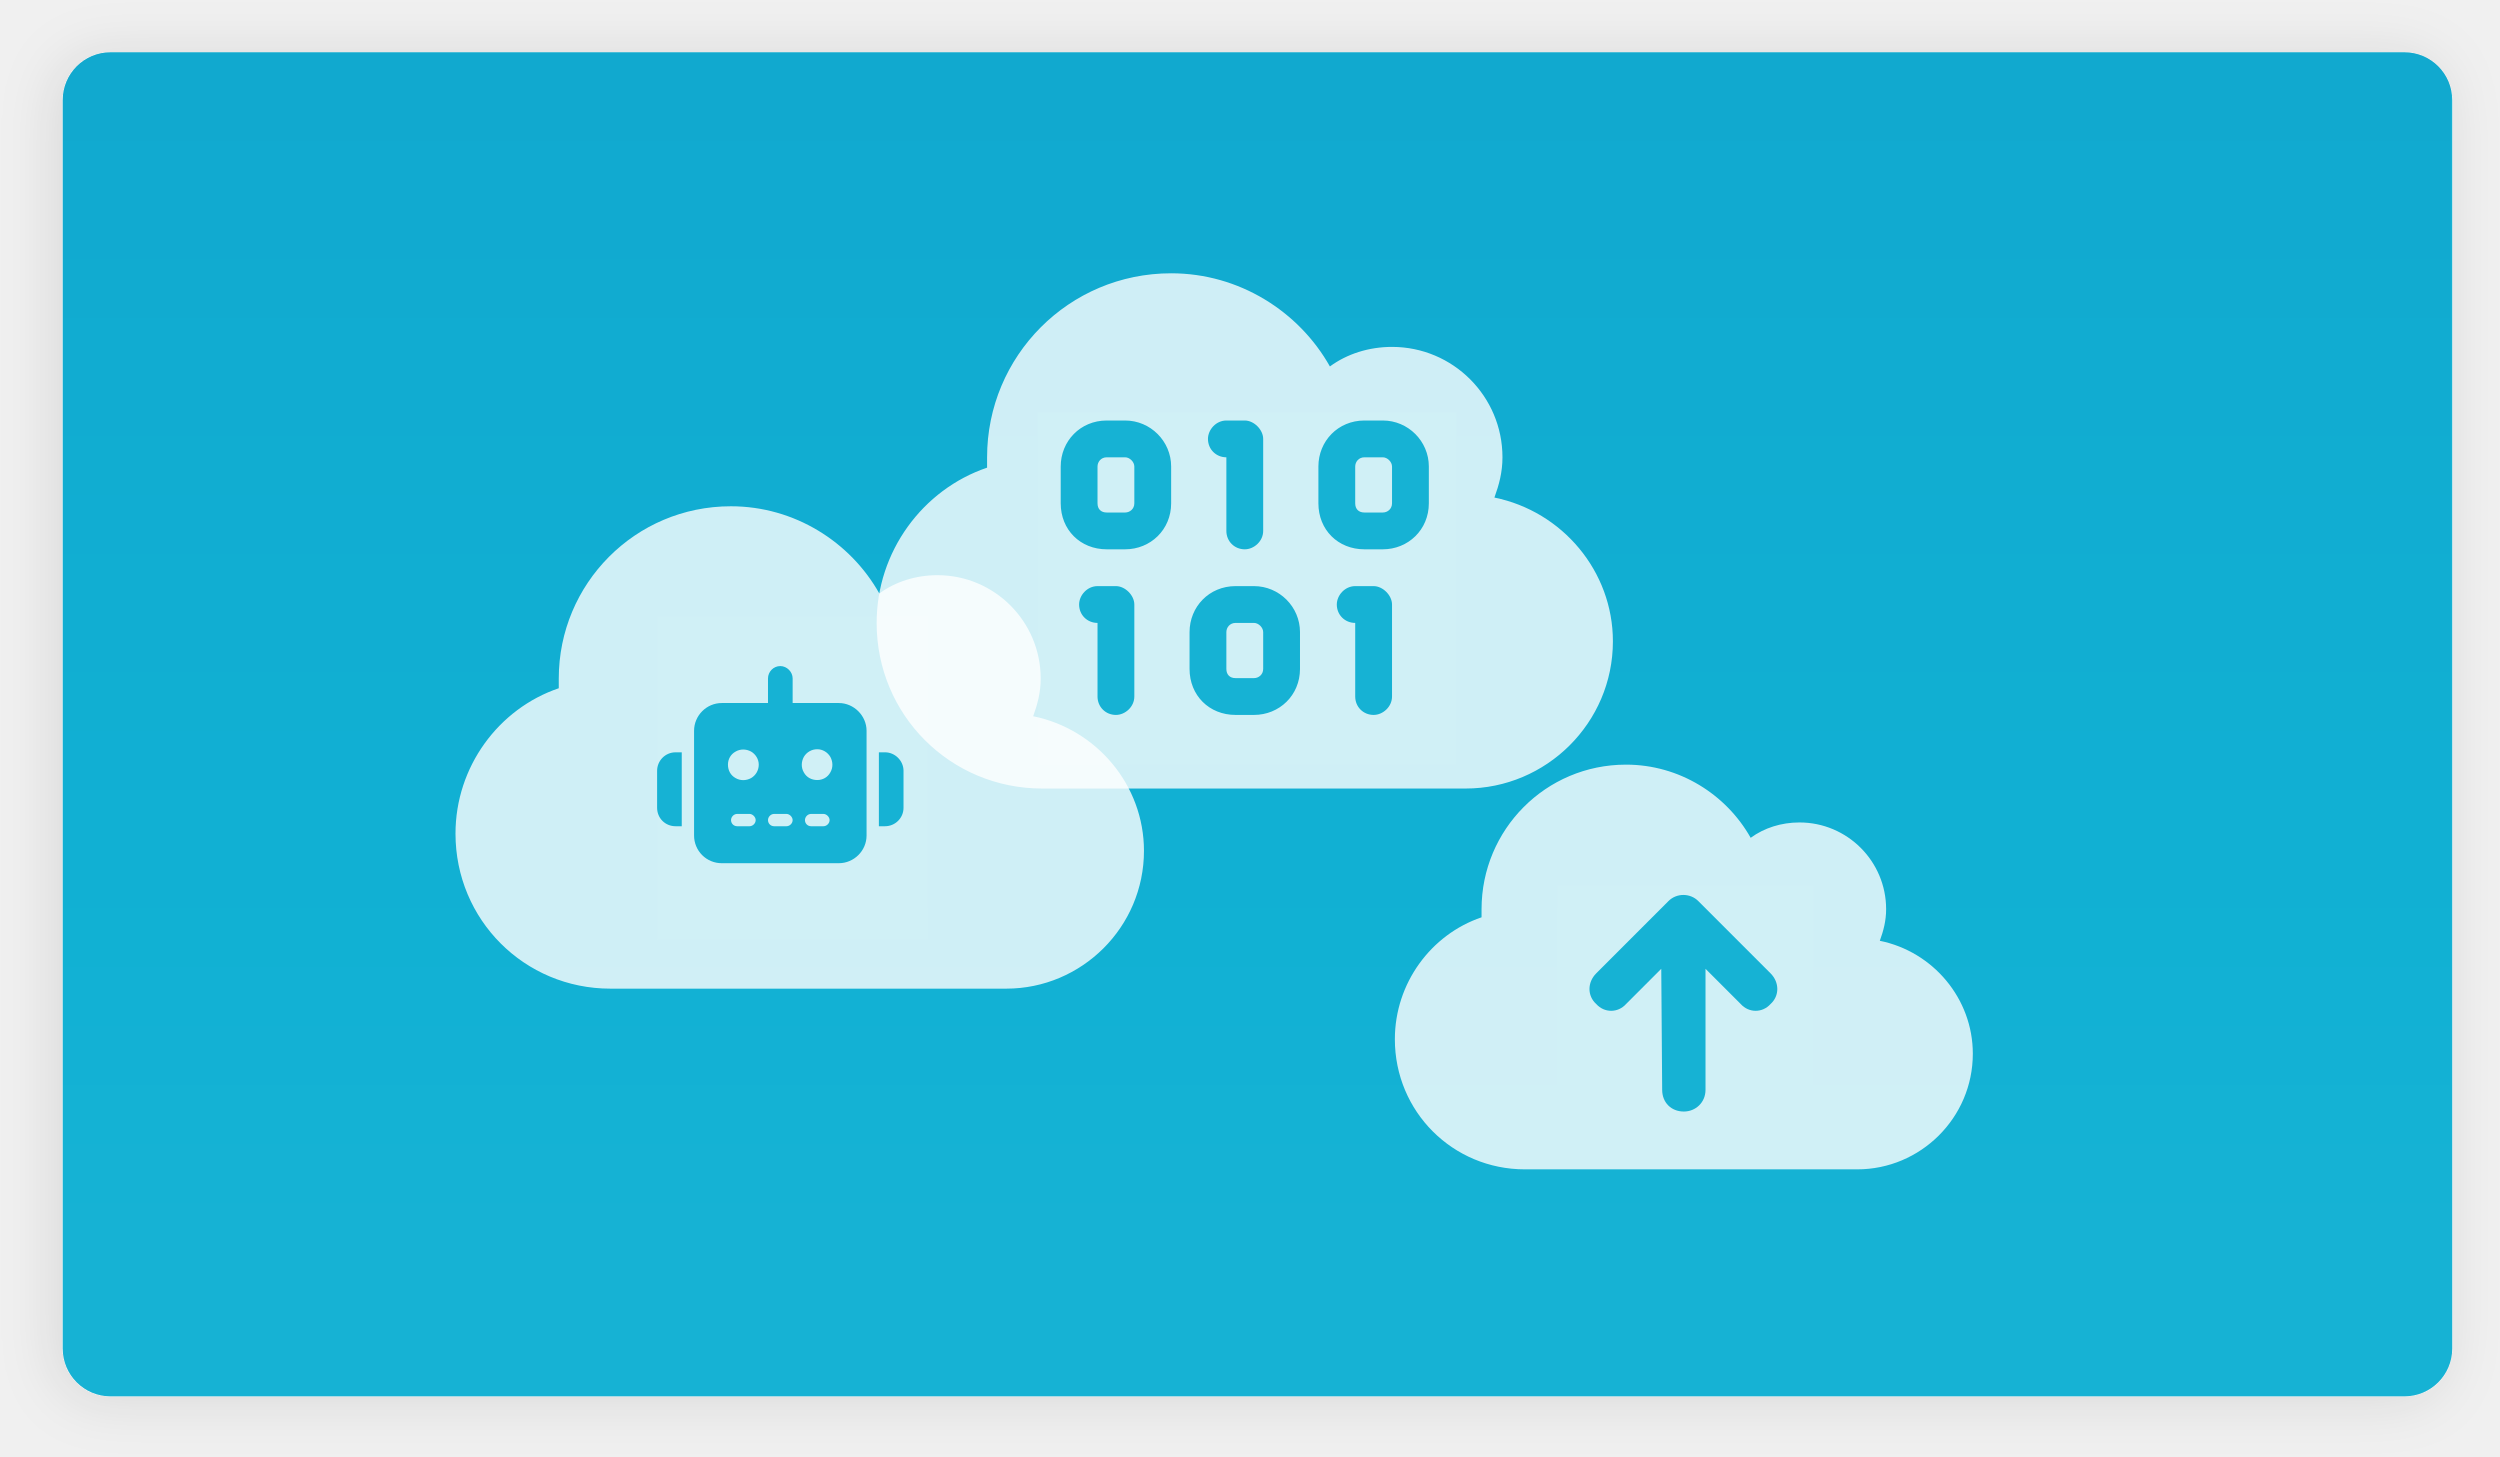
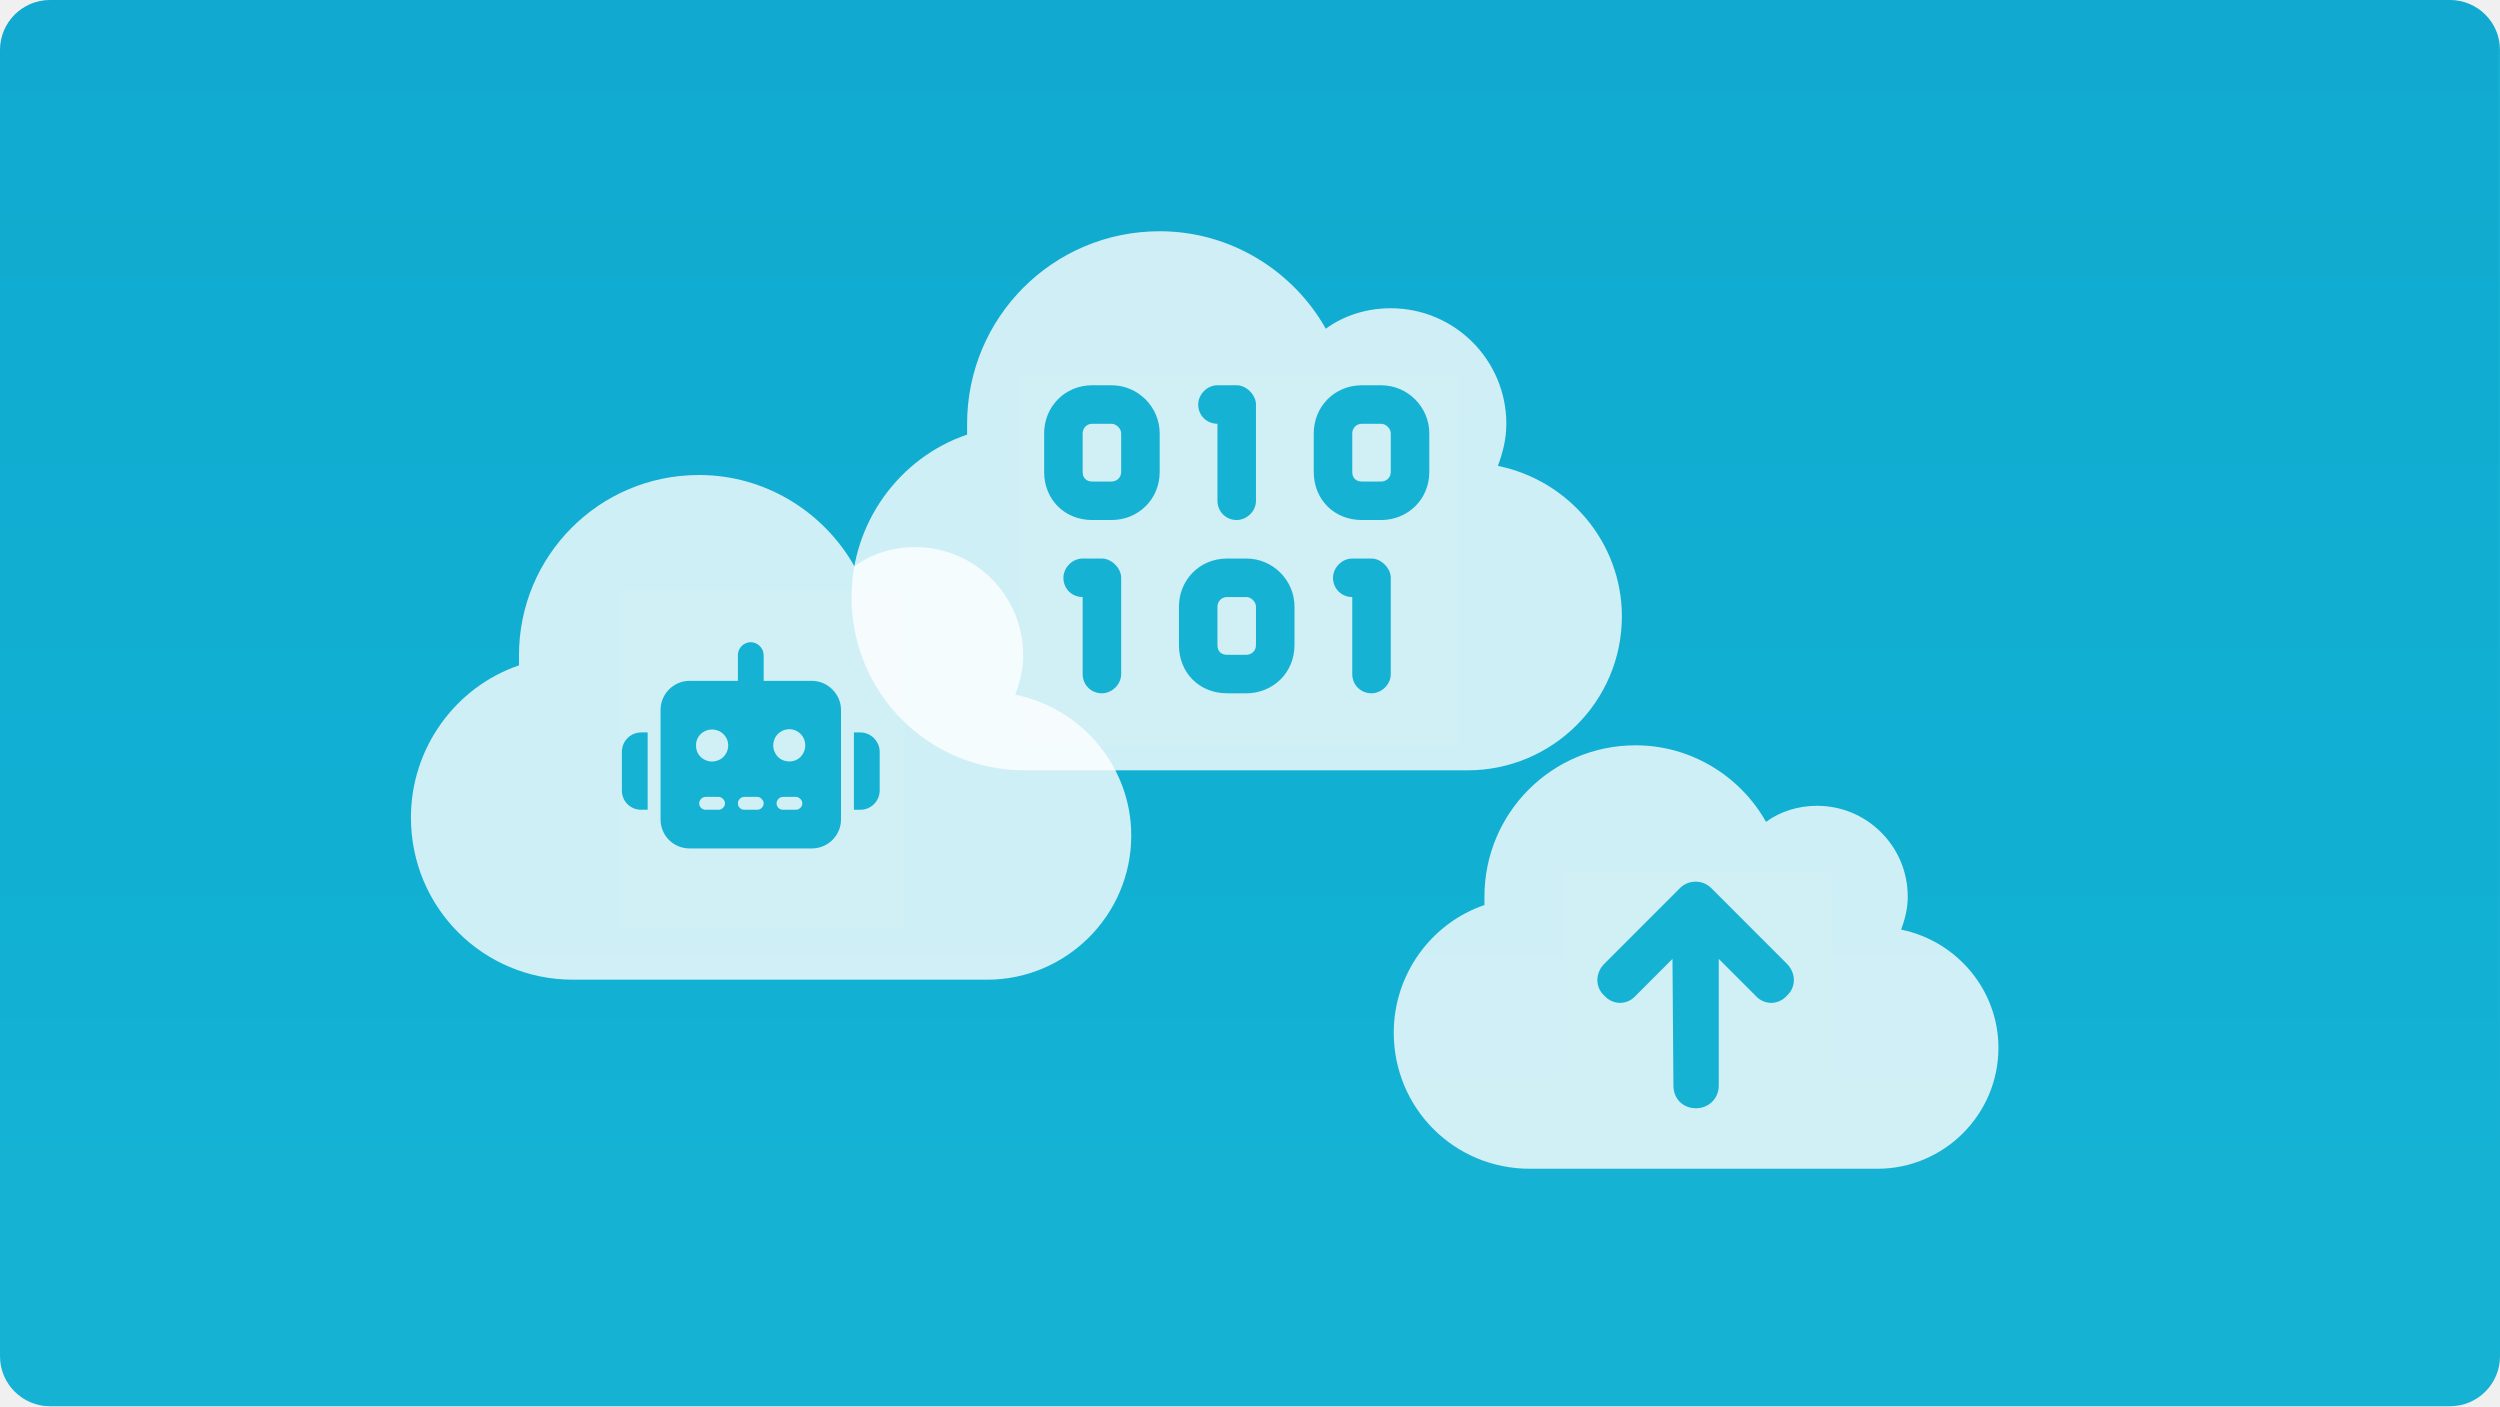
- <svg xmlns="http://www.w3.org/2000/svg" width="1674" height="975" fill="none">
-   <g filter="url(#a)">
-     <g clip-path="url(#b)">
-       <rect width="1600" height="900" x="42" y="35" fill="#16B2D4" rx="32" />
-       <path fill="url(#c)" fill-opacity=".2" d="M1641 935h1599v900H1641z" style="mix-blend-mode:color-burn" transform="rotate(180 1641 935)" />
-       <path fill="#16B2D4" d="M440 413h181v216H440zm255-137h280v236H695zm348 317h171v163h-171z" />
-       <path fill="#fff" fill-opacity=".8" d="M1021.07 783C972.7 783 934 744.286 934 695.893c0-37.505 24.188-70.17 58.05-81.663v-5.444c0-53.232 42.93-96.786 96.75-96.786 35.68 0 67.12 19.962 83.45 48.998 9.07-6.654 20.56-10.284 32.65-10.284 32.05 0 58.05 26.011 58.05 58.072 0 7.864-1.81 14.518-4.23 21.172 35.67 7.259 62.28 38.714 62.28 75.613 0 42.949-35.07 77.429-77.4 77.429zm47.78-131.266c-6.05 6.049-6.05 15.123 0 20.567 5.44 6.049 14.51 6.049 19.95 0l23.58-23.591.61 81.058c0 8.469 6.04 14.518 14.51 14.518 7.86 0 14.51-6.049 14.51-14.518V648.71l23.59 23.591c5.44 6.049 14.51 6.049 19.95 0 6.05-5.444 6.05-14.518 0-20.567l-48.38-48.392c-5.44-5.445-14.51-5.445-19.95 0zM697.925 528C636.3 528 587 478.714 587 417.107c0-47.745 30.812-89.33 73.95-103.962v-6.931C660.95 238.446 715.642 183 784.2 183c45.448 0 85.505 25.413 106.303 62.377 11.555-8.471 26.191-13.091 41.597-13.091 40.827 0 73.95 33.114 73.95 73.928 0 10.011-2.31 18.482-5.39 26.953 45.45 9.241 79.34 49.286 79.34 96.262 0 54.676-44.68 98.571-98.6 98.571zm12.325-215.625v24.643c0 17.712 13.095 30.803 30.812 30.803h12.325c16.947 0 30.813-13.091 30.813-30.803v-24.643c0-16.942-13.866-30.804-30.813-30.804h-12.325c-17.717 0-30.812 13.862-30.812 30.804m30.812-6.161h12.325c3.082 0 6.163 3.081 6.163 6.161v24.643c0 3.85-3.081 6.161-6.163 6.161h-12.325c-3.851 0-6.162-2.311-6.162-6.161v-24.643c0-3.08 2.311-6.161 6.162-6.161m67.788-12.321c0 6.931 5.392 12.321 12.325 12.321V355.5c0 6.931 5.392 12.321 12.325 12.321 6.163 0 12.325-5.39 12.325-12.321v-61.607c0-6.161-6.162-12.322-12.325-12.322h-12.325c-6.933 0-12.325 6.161-12.325 12.322m104.762-12.322c-17.717 0-30.812 13.862-30.812 30.804v24.643c0 17.712 13.095 30.803 30.812 30.803h12.326c16.946 0 30.812-13.091 30.812-30.803v-24.643c0-16.942-13.866-30.804-30.812-30.804zm-6.162 30.804c0-3.08 2.311-6.161 6.162-6.161h12.326c3.081 0 6.162 3.081 6.162 6.161v24.643c0 3.85-3.081 6.161-6.162 6.161h-12.326c-3.851 0-6.162-2.311-6.162-6.161zm-184.875 92.411c0 6.931 5.392 12.321 12.325 12.321v49.286c0 6.931 5.392 12.321 12.325 12.321 6.162 0 12.325-5.39 12.325-12.321v-61.607c0-6.161-6.163-12.322-12.325-12.322H734.9c-6.933 0-12.325 6.161-12.325 12.322m73.95 18.482v24.643c0 17.712 13.095 30.803 30.812 30.803h12.325c16.947 0 30.813-13.091 30.813-30.803v-24.643c0-16.942-13.866-30.804-30.813-30.804h-12.325c-17.717 0-30.812 13.862-30.812 30.804m30.812-6.161h12.325c3.082 0 6.163 3.081 6.163 6.161v24.643c0 3.85-3.081 6.16-6.163 6.16h-12.325c-3.851 0-6.162-2.31-6.162-6.16v-24.643c0-3.08 2.311-6.161 6.162-6.161m80.113-24.643c-6.933 0-12.325 6.161-12.325 12.322 0 6.931 5.392 12.321 12.325 12.321v49.286c0 6.931 5.392 12.321 12.325 12.321 6.163 0 12.325-5.39 12.325-12.321v-61.607c0-6.161-6.162-12.322-12.325-12.322z" />
-       <path fill="#fff" fill-opacity=".8" d="M489.4 339c42.499 0 79.954 23.793 99.403 58.399 10.804-7.93 24.491-12.256 38.897-12.256 38.177 0 69.15 31.002 69.15 69.214 0 9.373-2.161 17.304-5.042 25.235C734.306 488.244 766 525.734 766 569.714c0 51.19-41.778 92.286-92.2 92.286H408.725C351.1 662 305 615.857 305 558.179c0-44.701 28.813-83.635 69.15-97.333v-6.489C374.15 390.911 425.293 339 489.4 339m33.1 107c-4.641 0-8.25 3.867-8.25 8.25v16.5h-30.938c-10.312 0-18.562 8.508-18.562 18.562v70.126A18.485 18.485 0 0 0 483.312 578h78.376c10.054 0 18.562-8.25 18.562-18.562v-70.126c0-10.054-8.508-18.562-18.562-18.562H530.75v-16.5c0-4.383-3.867-8.25-8.25-8.25m-70.125 57.75c-6.961 0-12.375 5.672-12.375 12.375v24.75c0 6.961 5.414 12.375 12.375 12.375h4.125v-49.5zm49.5 41.25c2.063 0 4.125 2.062 4.125 4.125 0 2.32-2.062 4.125-4.125 4.125h-8.25c-2.32 0-4.125-1.805-4.125-4.125 0-2.063 1.805-4.125 4.125-4.125zm24.75 0c2.063 0 4.125 2.062 4.125 4.125 0 2.32-2.062 4.125-4.125 4.125h-8.25c-2.32 0-4.125-1.805-4.125-4.125 0-2.063 1.805-4.125 4.125-4.125zm24.75 0c2.063 0 4.125 2.062 4.125 4.125 0 2.32-2.062 4.125-4.125 4.125h-8.25c-2.32 0-4.125-1.805-4.125-4.125 0-2.063 1.805-4.125 4.125-4.125zm37.125-41.25v49.5h4.125c6.703 0 12.375-5.414 12.375-12.375v-24.75c0-6.703-5.672-12.375-12.375-12.375zm-95.906-.516c3.094-1.804 6.961-1.804 10.312 0 3.094 1.805 5.156 5.157 5.156 8.766 0 3.867-2.062 7.219-5.156 9.023-3.351 1.805-7.218 1.805-10.312 0-3.352-1.804-5.156-5.156-5.156-9.023 0-3.609 1.804-6.961 5.156-8.766m54.656-1.546c3.609 0 6.961 2.062 8.766 5.156 1.804 3.351 1.804 7.218 0 10.312-1.805 3.352-5.157 5.156-8.766 5.156-3.867 0-7.219-1.804-9.023-5.156-1.805-3.094-1.805-6.961 0-10.312a10.4 10.4 0 0 1 9.023-5.156" />
+ <svg xmlns="http://www.w3.org/2000/svg" width="1600" height="900" viewBox="0 0 1600 900" fill="none">
+   <g clip-path="url(#clip0_785_2366)">
+     <rect width="1600" height="900" rx="32" fill="#16B2D4" />
+     <g style="mix-blend-mode:color-burn">
+       <rect x="1599" y="900" width="1599" height="900" transform="rotate(180 1599 900)" fill="url(#paint0_linear_785_2366)" fill-opacity="0.2" />
    </g>
+     <rect x="398" y="378" width="181" height="216" fill="#16B2D4" />
+     <rect x="653" y="241" width="280" height="236" fill="#16B2D4" />
+     <rect x="1001" y="558" width="171" height="163" fill="#16B2D4" />
+     <path d="M979.075 748C930.7 748 892 709.286 892 660.893C892 623.388 916.188 590.723 950.05 579.23C950.05 577.415 950.05 575.6 950.05 573.786C950.05 520.554 992.983 477 1046.8 477C1082.48 477 1113.92 496.962 1130.25 525.998C1139.32 519.344 1150.81 515.714 1162.9 515.714C1194.95 515.714 1220.95 541.725 1220.95 573.786C1220.95 581.65 1219.14 588.304 1216.72 594.958C1252.39 602.217 1279 633.672 1279 670.571C1279 713.52 1243.93 748 1201.6 748H979.075ZM1026.85 616.734C1020.8 622.783 1020.8 631.857 1026.85 637.301C1032.29 643.35 1041.36 643.35 1046.8 637.301L1070.38 613.71L1070.99 694.768C1070.99 703.237 1077.03 709.286 1085.5 709.286C1093.36 709.286 1100.01 703.237 1100.01 694.768V613.71L1123.6 637.301C1129.04 643.35 1138.11 643.35 1143.55 637.301C1149.6 631.857 1149.6 622.783 1143.55 616.734L1095.17 568.342C1089.73 562.897 1080.66 562.897 1075.22 568.342L1026.85 616.734Z" fill="white" fill-opacity="0.8" />
+     <path d="M655.925 493C594.3 493 545 443.714 545 382.107C545 334.362 575.812 292.777 618.95 278.145C618.95 275.835 618.95 273.525 618.95 271.214C618.95 203.446 673.642 148 742.2 148C787.648 148 827.705 173.413 848.503 210.377C860.058 201.906 874.694 197.286 890.1 197.286C930.927 197.286 964.05 230.4 964.05 271.214C964.05 281.225 961.739 289.696 958.658 298.167C1004.11 307.408 1038 347.453 1038 394.429C1038 449.105 993.322 493 939.4 493H655.925ZM668.25 277.375V302.018C668.25 319.73 681.345 332.821 699.062 332.821H711.387C728.334 332.821 742.2 319.73 742.2 302.018V277.375C742.2 260.433 728.334 246.571 711.387 246.571H699.062C681.345 246.571 668.25 260.433 668.25 277.375ZM699.062 271.214H711.387C714.469 271.214 717.55 274.295 717.55 277.375V302.018C717.55 305.868 714.469 308.179 711.387 308.179H699.062C695.211 308.179 692.9 305.868 692.9 302.018V277.375C692.9 274.295 695.211 271.214 699.062 271.214ZM766.85 258.893C766.85 265.824 772.242 271.214 779.175 271.214V320.5C779.175 327.431 784.567 332.821 791.5 332.821C797.663 332.821 803.825 327.431 803.825 320.5V258.893C803.825 252.732 797.663 246.571 791.5 246.571H779.175C772.242 246.571 766.85 252.732 766.85 258.893ZM871.612 246.571C853.895 246.571 840.8 260.433 840.8 277.375V302.018C840.8 319.73 853.895 332.821 871.612 332.821H883.938C900.884 332.821 914.75 319.73 914.75 302.018V277.375C914.75 260.433 900.884 246.571 883.938 246.571H871.612ZM865.45 277.375C865.45 274.295 867.761 271.214 871.612 271.214H883.938C887.019 271.214 890.1 274.295 890.1 277.375V302.018C890.1 305.868 887.019 308.179 883.938 308.179H871.612C867.761 308.179 865.45 305.868 865.45 302.018V277.375ZM680.575 369.786C680.575 376.717 685.967 382.107 692.9 382.107V431.393C692.9 438.324 698.292 443.714 705.225 443.714C711.387 443.714 717.55 438.324 717.55 431.393V369.786C717.55 363.625 711.387 357.464 705.225 357.464H692.9C685.967 357.464 680.575 363.625 680.575 369.786ZM754.525 388.268V412.911C754.525 430.623 767.62 443.714 785.337 443.714H797.662C814.609 443.714 828.475 430.623 828.475 412.911V388.268C828.475 371.326 814.609 357.464 797.662 357.464H785.337C767.62 357.464 754.525 371.326 754.525 388.268ZM785.337 382.107H797.662C800.744 382.107 803.825 385.188 803.825 388.268V412.911C803.825 416.761 800.744 419.071 797.662 419.071H785.337C781.486 419.071 779.175 416.761 779.175 412.911V388.268C779.175 385.188 781.486 382.107 785.337 382.107ZM865.45 357.464C858.517 357.464 853.125 363.625 853.125 369.786C853.125 376.717 858.517 382.107 865.45 382.107V431.393C865.45 438.324 870.842 443.714 877.775 443.714C883.938 443.714 890.1 438.324 890.1 431.393V369.786C890.1 363.625 883.938 357.464 877.775 357.464H865.45Z" fill="white" fill-opacity="0.8" />
+     <path d="M447.4 304C489.899 304 527.354 327.793 546.803 362.399C557.607 354.469 571.294 350.143 585.7 350.143C623.877 350.143 654.85 381.145 654.85 419.357C654.85 428.73 652.689 436.661 649.808 444.592C692.306 453.244 724 490.734 724 534.714C724 585.904 682.222 627 631.8 627H366.725C309.1 627 263 580.857 263 523.179C263 478.478 291.813 439.544 332.15 425.846V419.357C332.15 355.911 383.293 304 447.4 304ZM480.5 411C475.859 411 472.25 414.867 472.25 419.25V435.75H441.312C431 435.75 422.75 444.258 422.75 454.312V524.438C422.75 534.75 431 543 441.312 543H519.688C529.742 543 538.25 534.75 538.25 524.438V454.312C538.25 444.258 529.742 435.75 519.688 435.75H488.75V419.25C488.75 414.867 484.883 411 480.5 411ZM410.375 468.75C403.414 468.75 398 474.422 398 481.125V505.875C398 512.836 403.414 518.25 410.375 518.25H414.5V468.75H410.375ZM459.875 510C461.938 510 464 512.062 464 514.125C464 516.445 461.938 518.25 459.875 518.25H451.625C449.305 518.25 447.5 516.445 447.5 514.125C447.5 512.062 449.305 510 451.625 510H459.875ZM484.625 510C486.688 510 488.75 512.062 488.75 514.125C488.75 516.445 486.688 518.25 484.625 518.25H476.375C474.055 518.25 472.25 516.445 472.25 514.125C472.25 512.062 474.055 510 476.375 510H484.625ZM509.375 510C511.438 510 513.5 512.062 513.5 514.125C513.5 516.445 511.438 518.25 509.375 518.25H501.125C498.805 518.25 497 516.445 497 514.125C497 512.062 498.805 510 501.125 510H509.375ZM546.5 468.75V518.25H550.625C557.328 518.25 563 512.836 563 505.875V481.125C563 474.422 557.328 468.75 550.625 468.75H546.5ZM450.594 468.234C453.688 466.43 457.555 466.43 460.906 468.234C464 470.039 466.062 473.391 466.062 477C466.062 480.867 464 484.219 460.906 486.023C457.555 487.828 453.688 487.828 450.594 486.023C447.242 484.219 445.438 480.867 445.438 477C445.438 473.391 447.242 470.039 450.594 468.234ZM505.25 466.688C508.859 466.688 512.211 468.75 514.016 471.844C515.82 475.195 515.82 479.062 514.016 482.156C512.211 485.508 508.859 487.312 505.25 487.312C501.383 487.312 498.031 485.508 496.227 482.156C494.422 479.062 494.422 475.195 496.227 471.844C498.031 468.75 501.383 466.688 505.25 466.688Z" fill="white" fill-opacity="0.8" />
  </g>
  <defs>
-     <linearGradient id="c" x1="2568.99" x2="2568.99" y1="1044.64" y2="1795.03" gradientUnits="userSpaceOnUse">
-       <stop stop-color="#fff" />
+     <linearGradient id="paint0_linear_785_2366" x1="2526.99" y1="1009.64" x2="2526.99" y2="1760.03" gradientUnits="userSpaceOnUse">
+       <stop stop-color="white" />
      <stop offset="1" stop-color="#A0A0A0" />
    </linearGradient>
-     <clipPath id="b">
-       <rect width="1600" height="900" x="42" y="35" fill="#fff" rx="32" />
+     <clipPath id="clip0_785_2366">
+       <rect width="1600" height="900" rx="32" fill="white" />
    </clipPath>
-     <filter id="a" width="1673.44" height="973.44" x=".333" y=".753" color-interpolation-filters="sRGB" filterUnits="userSpaceOnUse">
-       <feFlood flood-opacity="0" result="BackgroundImageFix" />
-       <feColorMatrix in="SourceAlpha" result="hardAlpha" values="0 0 0 0 0 0 0 0 0 0 0 0 0 0 0 0 0 0 127 0" />
-       <feOffset dx="-4.947" dy="2.473" />
-       <feGaussianBlur stdDeviation="18.36" />
-       <feComposite in2="hardAlpha" operator="out" />
-       <feColorMatrix values="0 0 0 0 0 0 0 0 0 0 0 0 0 0 0 0 0 0 0.1 0" />
-       <feBlend in2="BackgroundImageFix" result="effect1_dropShadow_785_2366" />
-       <feBlend in="SourceGraphic" in2="effect1_dropShadow_785_2366" result="shape" />
-     </filter>
  </defs>
</svg>
